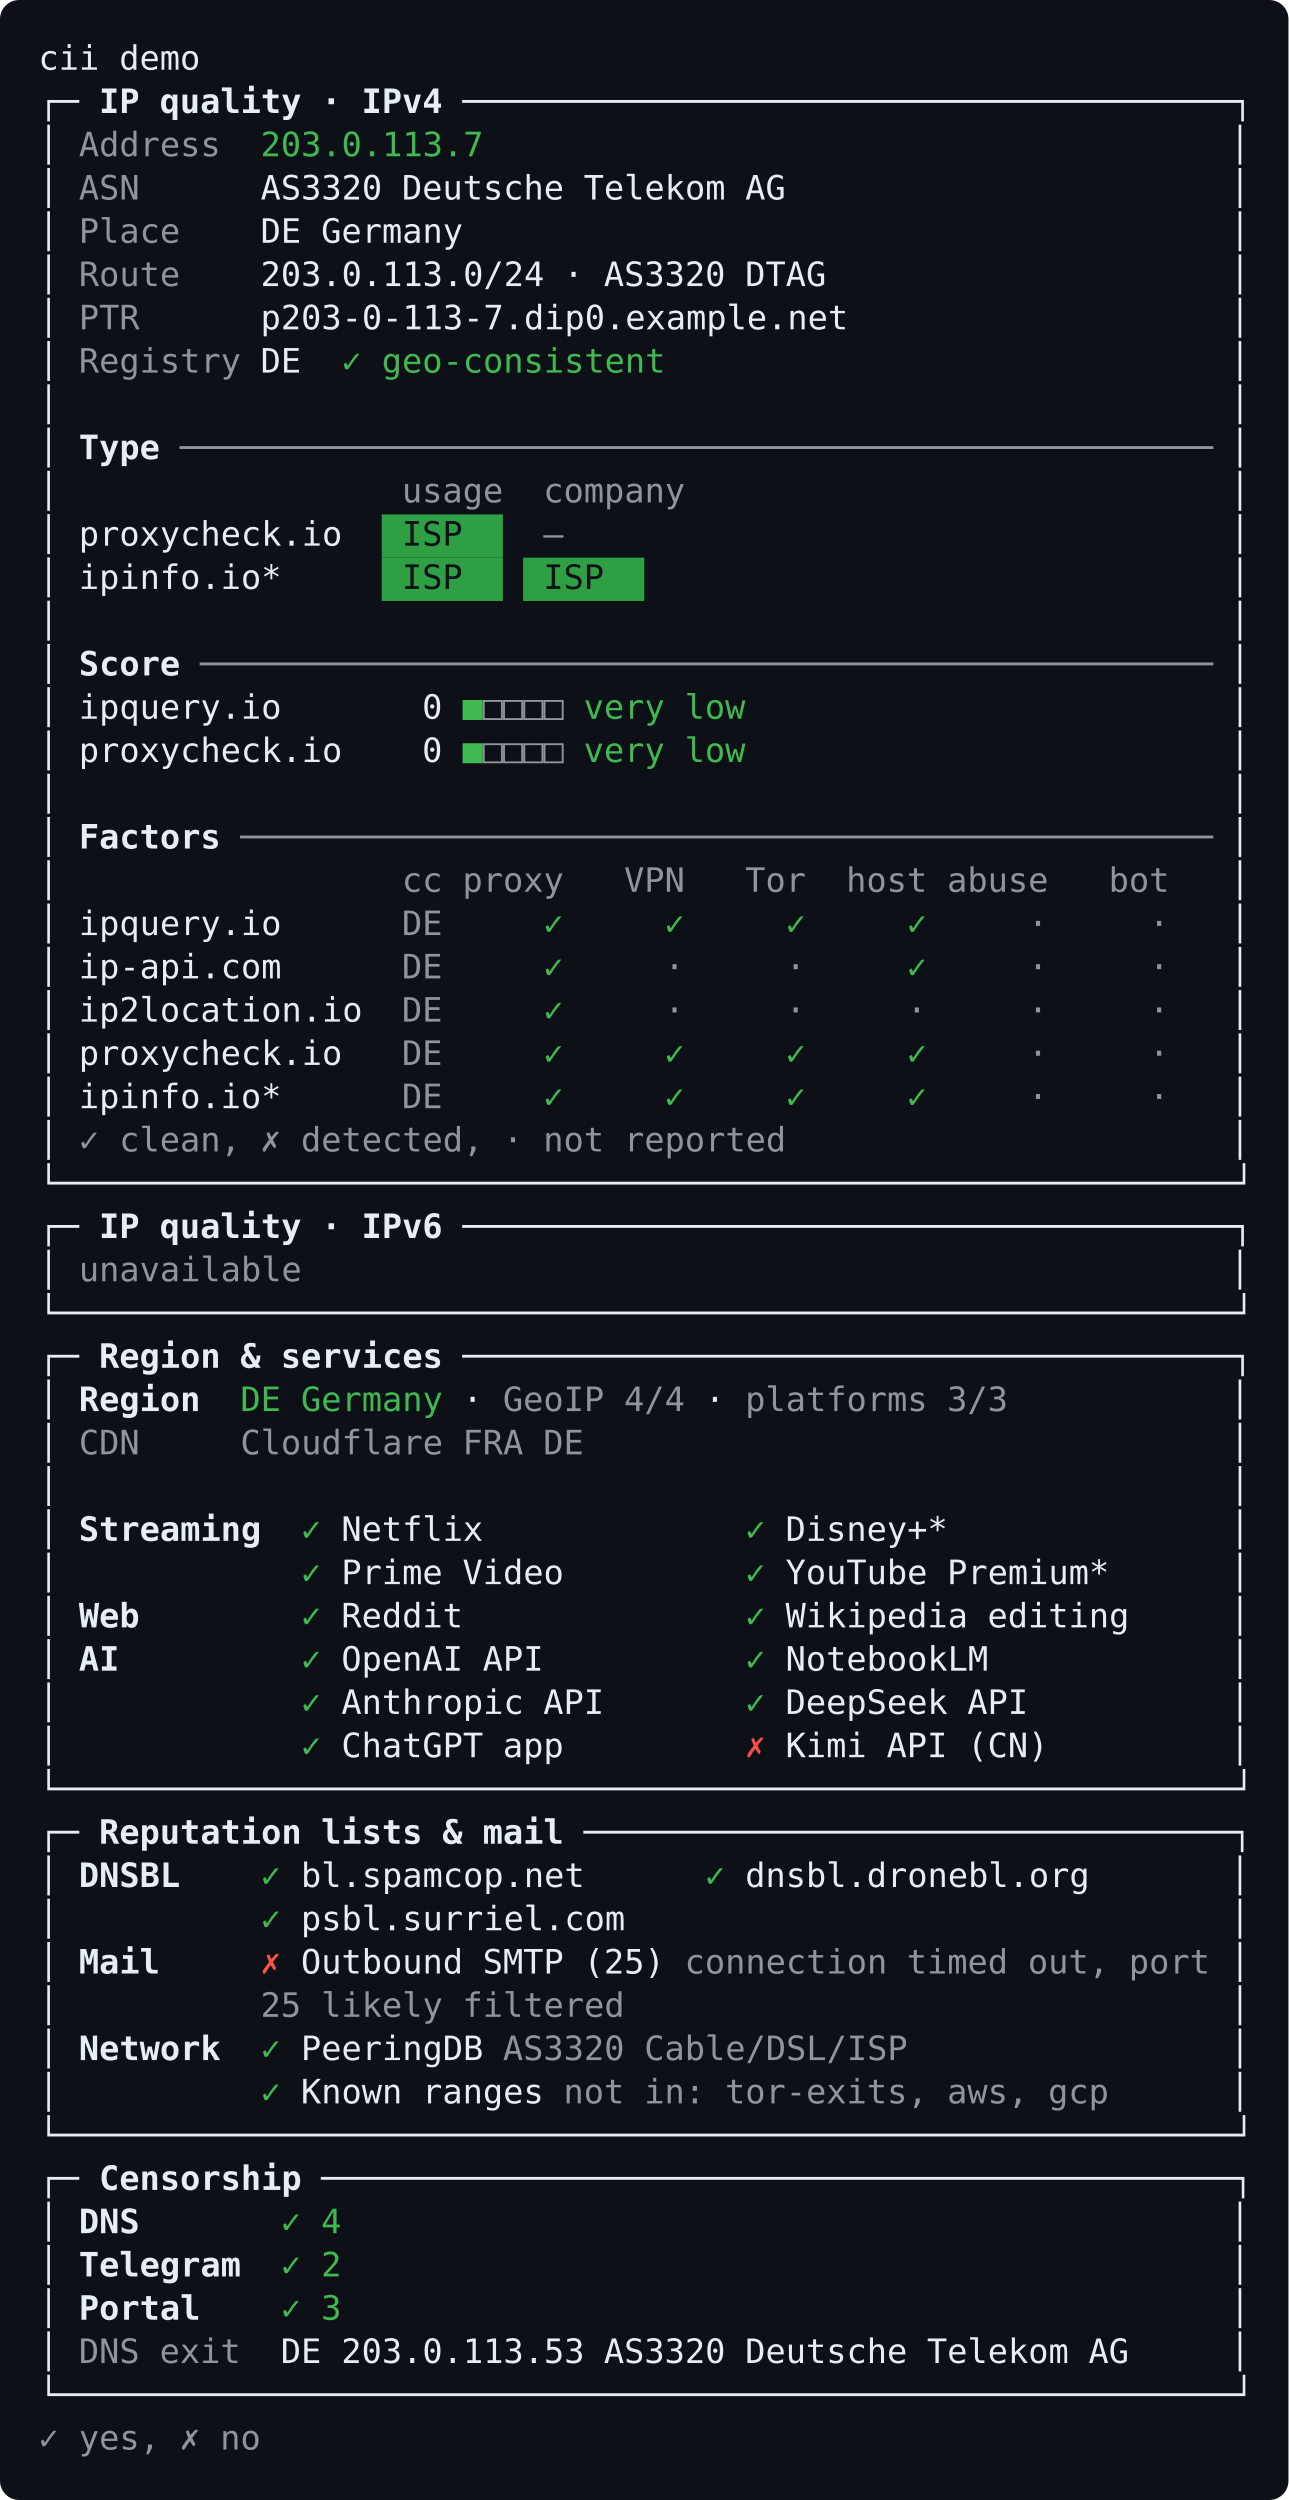
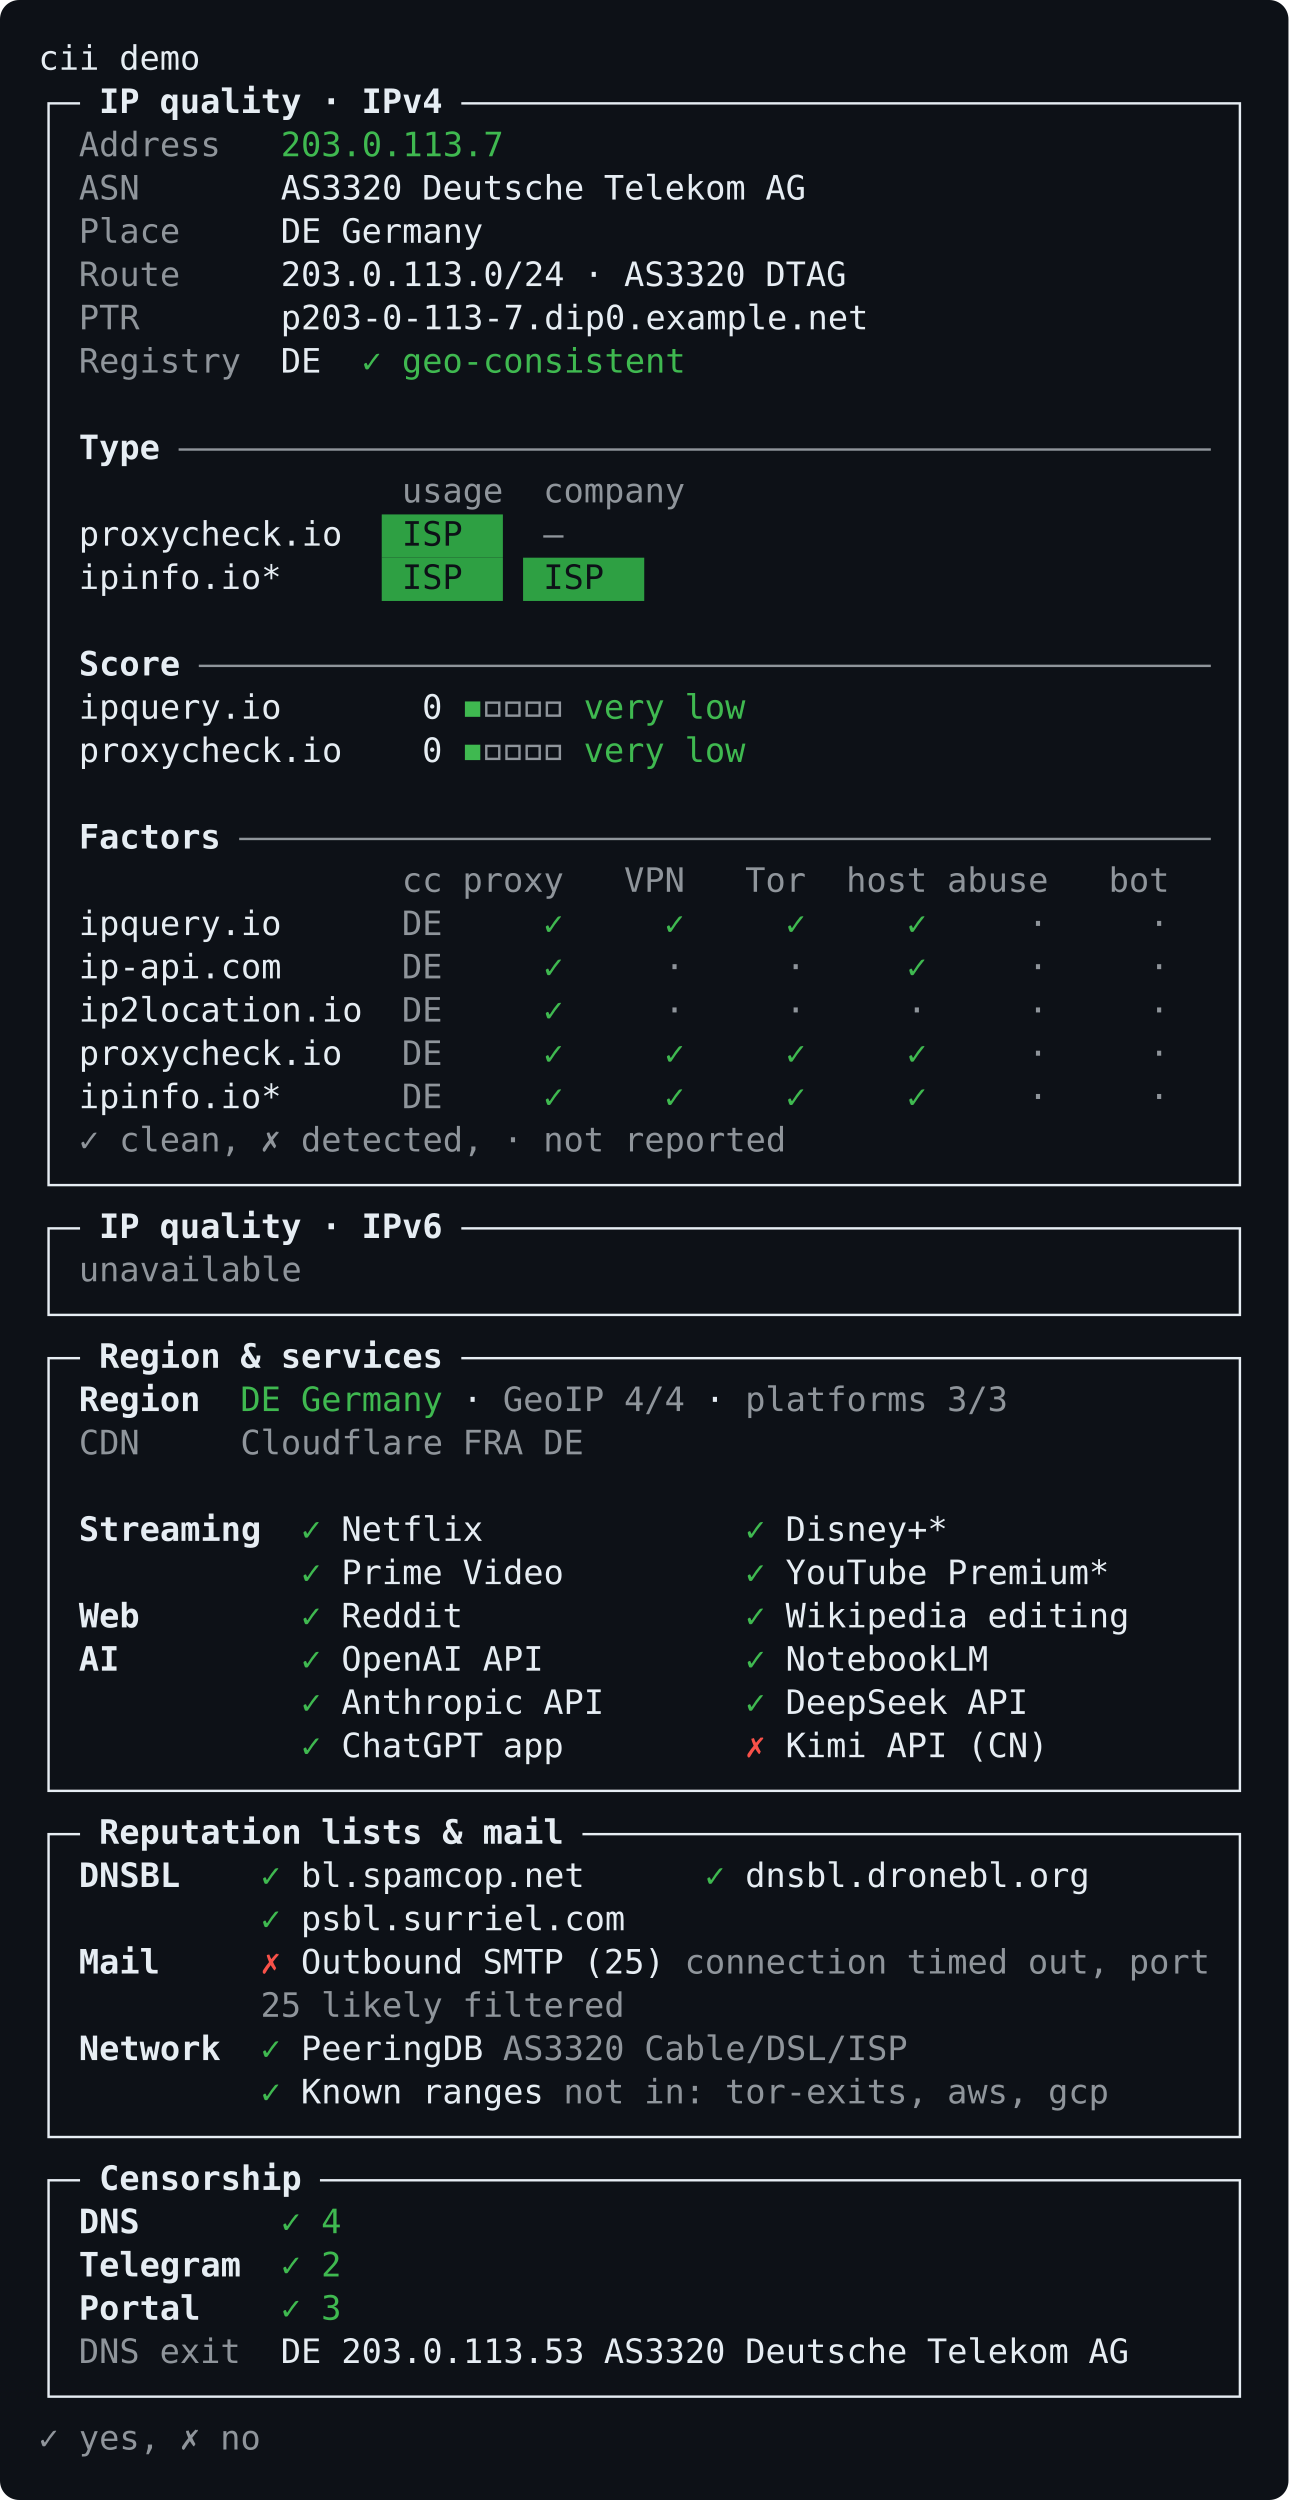
<svg xmlns="http://www.w3.org/2000/svg" width="536" height="1040" viewBox="0 0 536 1040">
-   <rect width="100%" height="100%" rx="8" fill="#0d1117" />
-   <g font-family="'JetBrains Mono','DejaVu Sans Mono',Menlo,Consolas,monospace" font-size="14" fill="#e6edf3" xml:space="preserve" style="white-space:pre;font-variant-ligatures:none">
+   <rect x="0" y="0" width="536" height="1040" rx="8" ry="8" fill="#0d1117" />
+   <g font-family="monospace" font-size="14" fill="#e6edf3" xml:space="preserve" style="white-space:pre;font-variant-ligatures:none">
    <text x="16.0" y="29">cii</text>
    <text x="49.6" y="29">demo</text>
-     <text x="16.0" y="47">┌─</text>
    <text x="41.2" y="47" font-weight="bold">IP</text>
    <text x="66.4" y="47" font-weight="bold">quality</text>
    <text x="133.6" y="47" font-weight="bold">·</text>
    <text x="150.4" y="47" font-weight="bold">IPv4</text>
-     <text x="192.4" y="47">──────────────────────────────────────┐</text>
-     <text x="16.0" y="65">│</text>
    <text x="32.8" y="65" fill-opacity="0.6">Address</text>
-     <text x="108.4" y="65" fill="#3fb950">203.0.113.7</text>
-     <text x="511.6" y="65">│</text>
-     <text x="16.0" y="83">│</text>
+     <text x="116.8" y="65" fill="#3fb950">203.0.113.7</text>
    <text x="32.8" y="83" fill-opacity="0.6">ASN</text>
-     <text x="108.4" y="83">AS3320</text>
-     <text x="167.2" y="83">Deutsche</text>
-     <text x="242.8" y="83">Telekom</text>
-     <text x="310.0" y="83">AG</text>
-     <text x="511.6" y="83">│</text>
-     <text x="16.0" y="101">│</text>
+     <text x="116.8" y="83">AS3320</text>
+     <text x="175.6" y="83">Deutsche</text>
+     <text x="251.2" y="83">Telekom</text>
+     <text x="318.4" y="83">AG</text>
    <text x="32.8" y="101" fill-opacity="0.6">Place</text>
-     <text x="108.4" y="101">DE</text>
-     <text x="133.6" y="101">Germany</text>
-     <text x="511.6" y="101">│</text>
-     <text x="16.0" y="119">│</text>
+     <text x="116.8" y="101">DE</text>
+     <text x="142.0" y="101">Germany</text>
    <text x="32.8" y="119" fill-opacity="0.6">Route</text>
-     <text x="108.4" y="119">203.0.113.0/24</text>
-     <text x="234.4" y="119">·</text>
-     <text x="251.2" y="119">AS3320</text>
-     <text x="310.0" y="119">DTAG</text>
-     <text x="511.6" y="119">│</text>
-     <text x="16.0" y="137">│</text>
+     <text x="116.8" y="119">203.0.113.0/24</text>
+     <text x="242.8" y="119">·</text>
+     <text x="259.6" y="119">AS3320</text>
+     <text x="318.4" y="119">DTAG</text>
    <text x="32.8" y="137" fill-opacity="0.6">PTR</text>
-     <text x="108.4" y="137">p203-0-113-7.dip0.example.net</text>
-     <text x="511.6" y="137">│</text>
-     <text x="16.0" y="155">│</text>
+     <text x="116.8" y="137">p203-0-113-7.dip0.example.net</text>
    <text x="32.8" y="155" fill-opacity="0.6">Registry</text>
-     <text x="108.4" y="155">DE</text>
-     <text x="142.0" y="155" fill="#3fb950">✓</text>
-     <text x="158.8" y="155" fill="#3fb950">geo-consistent</text>
-     <text x="511.6" y="155">│</text>
-     <text x="16.0" y="173">│</text>
-     <text x="511.6" y="173">│</text>
-     <text x="16.0" y="191">│</text>
+     <text x="116.8" y="155">DE</text>
+     <text x="150.4" y="155" fill="#3fb950">✓</text>
+     <text x="167.2" y="155" fill="#3fb950">geo-consistent</text>
    <text x="32.8" y="191" font-weight="bold">Type</text>
-     <text x="74.8" y="191" fill-opacity="0.6">───────────────────────────────────────────────────</text>
-     <text x="511.6" y="191">│</text>
-     <text x="16.0" y="209">│</text>
    <text x="167.2" y="209" fill-opacity="0.6">usage</text>
    <text x="226.0" y="209" fill-opacity="0.6">company</text>
-     <text x="511.6" y="209">│</text>
-     <text x="16.0" y="227">│</text>
    <text x="32.8" y="227">proxycheck.io</text>
    <rect x="158.8" y="214" width="50.4" height="18" fill="#2ea043" />
    <text x="167.2" y="227" fill="#0d1117">ISP</text>
    <text x="226.0" y="227" fill-opacity="0.6">—</text>
-     <text x="511.6" y="227">│</text>
-     <text x="16.0" y="245">│</text>
    <text x="32.8" y="245">ipinfo.io*</text>
    <rect x="158.8" y="232" width="50.4" height="18" fill="#2ea043" />
    <text x="167.2" y="245" fill="#0d1117">ISP</text>
    <rect x="217.6" y="232" width="50.4" height="18" fill="#2ea043" />
    <text x="226.0" y="245" fill="#0d1117">ISP</text>
-     <text x="511.6" y="245">│</text>
-     <text x="16.0" y="263">│</text>
-     <text x="511.6" y="263">│</text>
-     <text x="16.0" y="281">│</text>
    <text x="32.8" y="281" font-weight="bold">Score</text>
-     <text x="83.2" y="281" fill-opacity="0.6">──────────────────────────────────────────────────</text>
-     <text x="511.6" y="281">│</text>
-     <text x="16.0" y="299">│</text>
    <text x="32.8" y="299">ipquery.io</text>
    <text x="175.6" y="299">0</text>
-     <text x="192.4" y="299" fill="#3fb950">■</text>
-     <text x="200.8" y="299" fill-opacity="0.6">□□□□</text>
    <text x="242.8" y="299" fill="#3fb950">very</text>
    <text x="284.8" y="299" fill="#3fb950">low</text>
-     <text x="511.6" y="299">│</text>
-     <text x="16.0" y="317">│</text>
    <text x="32.8" y="317">proxycheck.io</text>
    <text x="175.6" y="317">0</text>
-     <text x="192.4" y="317" fill="#3fb950">■</text>
-     <text x="200.8" y="317" fill-opacity="0.6">□□□□</text>
    <text x="242.8" y="317" fill="#3fb950">very</text>
    <text x="284.8" y="317" fill="#3fb950">low</text>
-     <text x="511.6" y="317">│</text>
-     <text x="16.0" y="335">│</text>
-     <text x="511.6" y="335">│</text>
-     <text x="16.0" y="353">│</text>
    <text x="32.8" y="353" font-weight="bold">Factors</text>
-     <text x="100.0" y="353" fill-opacity="0.6">────────────────────────────────────────────────</text>
-     <text x="511.6" y="353">│</text>
-     <text x="16.0" y="371">│</text>
    <text x="167.2" y="371" fill-opacity="0.6">cc</text>
    <text x="192.4" y="371" fill-opacity="0.6">proxy</text>
    <text x="259.6" y="371" fill-opacity="0.6">VPN</text>
    <text x="310.0" y="371" fill-opacity="0.6">Tor</text>
    <text x="352.0" y="371" fill-opacity="0.6">host</text>
    <text x="394.0" y="371" fill-opacity="0.6">abuse</text>
    <text x="461.2" y="371" fill-opacity="0.6">bot</text>
-     <text x="511.6" y="371">│</text>
-     <text x="16.0" y="389">│</text>
    <text x="32.8" y="389">ipquery.io</text>
    <text x="167.2" y="389" fill-opacity="0.6">DE</text>
    <text x="226.0" y="389" fill="#3fb950">✓</text>
    <text x="276.4" y="389" fill="#3fb950">✓</text>
    <text x="326.8" y="389" fill="#3fb950">✓</text>
    <text x="377.2" y="389" fill="#3fb950">✓</text>
    <text x="427.6" y="389" fill-opacity="0.6">·</text>
    <text x="478.0" y="389" fill-opacity="0.6">·</text>
-     <text x="511.6" y="389">│</text>
-     <text x="16.0" y="407">│</text>
    <text x="32.8" y="407">ip-api.com</text>
    <text x="167.2" y="407" fill-opacity="0.6">DE</text>
    <text x="226.0" y="407" fill="#3fb950">✓</text>
    <text x="276.4" y="407" fill-opacity="0.6">·</text>
    <text x="326.8" y="407" fill-opacity="0.6">·</text>
    <text x="377.2" y="407" fill="#3fb950">✓</text>
    <text x="427.6" y="407" fill-opacity="0.6">·</text>
    <text x="478.0" y="407" fill-opacity="0.6">·</text>
-     <text x="511.6" y="407">│</text>
-     <text x="16.0" y="425">│</text>
    <text x="32.8" y="425">ip2location.io</text>
    <text x="167.2" y="425" fill-opacity="0.6">DE</text>
    <text x="226.0" y="425" fill="#3fb950">✓</text>
    <text x="276.4" y="425" fill-opacity="0.6">·</text>
    <text x="326.8" y="425" fill-opacity="0.6">·</text>
    <text x="377.2" y="425" fill-opacity="0.6">·</text>
    <text x="427.6" y="425" fill-opacity="0.6">·</text>
    <text x="478.0" y="425" fill-opacity="0.6">·</text>
-     <text x="511.6" y="425">│</text>
-     <text x="16.0" y="443">│</text>
    <text x="32.8" y="443">proxycheck.io</text>
    <text x="167.2" y="443" fill-opacity="0.6">DE</text>
    <text x="226.0" y="443" fill="#3fb950">✓</text>
    <text x="276.4" y="443" fill="#3fb950">✓</text>
    <text x="326.8" y="443" fill="#3fb950">✓</text>
    <text x="377.2" y="443" fill="#3fb950">✓</text>
    <text x="427.6" y="443" fill-opacity="0.6">·</text>
    <text x="478.0" y="443" fill-opacity="0.6">·</text>
-     <text x="511.6" y="443">│</text>
-     <text x="16.0" y="461">│</text>
    <text x="32.8" y="461">ipinfo.io*</text>
    <text x="167.2" y="461" fill-opacity="0.6">DE</text>
    <text x="226.0" y="461" fill="#3fb950">✓</text>
    <text x="276.4" y="461" fill="#3fb950">✓</text>
    <text x="326.8" y="461" fill="#3fb950">✓</text>
    <text x="377.2" y="461" fill="#3fb950">✓</text>
    <text x="427.6" y="461" fill-opacity="0.6">·</text>
    <text x="478.0" y="461" fill-opacity="0.6">·</text>
-     <text x="511.6" y="461">│</text>
-     <text x="16.0" y="479">│</text>
    <text x="32.8" y="479" fill-opacity="0.6">✓</text>
    <text x="49.6" y="479" fill-opacity="0.6">clean,</text>
    <text x="108.4" y="479" fill-opacity="0.6">✗</text>
    <text x="125.2" y="479" fill-opacity="0.6">detected,</text>
    <text x="209.2" y="479" fill-opacity="0.6">·</text>
    <text x="226.0" y="479" fill-opacity="0.6">not</text>
    <text x="259.6" y="479" fill-opacity="0.6">reported</text>
-     <text x="511.6" y="479">│</text>
-     <text x="16.0" y="497">└──────────────────────────────────────────────────────────┘</text>
-     <text x="16.0" y="515">┌─</text>
    <text x="41.2" y="515" font-weight="bold">IP</text>
    <text x="66.4" y="515" font-weight="bold">quality</text>
    <text x="133.6" y="515" font-weight="bold">·</text>
    <text x="150.4" y="515" font-weight="bold">IPv6</text>
-     <text x="192.4" y="515">──────────────────────────────────────┐</text>
-     <text x="16.0" y="533">│</text>
    <text x="32.8" y="533" fill-opacity="0.6">unavailable</text>
-     <text x="511.6" y="533">│</text>
-     <text x="16.0" y="551">└──────────────────────────────────────────────────────────┘</text>
-     <text x="16.0" y="569">┌─</text>
    <text x="41.2" y="569" font-weight="bold">Region</text>
    <text x="100.0" y="569" font-weight="bold">&amp;</text>
    <text x="116.8" y="569" font-weight="bold">services</text>
-     <text x="192.4" y="569">──────────────────────────────────────┐</text>
-     <text x="16.0" y="587">│</text>
    <text x="32.8" y="587" font-weight="bold">Region</text>
    <text x="100.0" y="587" fill="#3fb950">DE</text>
    <text x="125.2" y="587" fill="#3fb950">Germany</text>
    <text x="192.4" y="587">·</text>
    <text x="209.2" y="587" fill-opacity="0.6">GeoIP</text>
    <text x="259.6" y="587" fill-opacity="0.6">4/4</text>
    <text x="293.2" y="587">·</text>
    <text x="310.0" y="587" fill-opacity="0.6">platforms</text>
    <text x="394.0" y="587" fill-opacity="0.6">3/3</text>
-     <text x="511.6" y="587">│</text>
-     <text x="16.0" y="605">│</text>
    <text x="32.8" y="605" fill-opacity="0.6">CDN</text>
    <text x="100.0" y="605" fill-opacity="0.6">Cloudflare</text>
    <text x="192.4" y="605" fill-opacity="0.6">FRA</text>
    <text x="226.0" y="605" fill-opacity="0.6">DE</text>
-     <text x="511.6" y="605">│</text>
-     <text x="16.0" y="623">│</text>
-     <text x="511.6" y="623">│</text>
-     <text x="16.0" y="641">│</text>
    <text x="32.8" y="641" font-weight="bold">Streaming</text>
    <text x="125.2" y="641" fill="#3fb950">✓</text>
    <text x="142.0" y="641">Netflix</text>
    <text x="310.0" y="641" fill="#3fb950">✓</text>
    <text x="326.8" y="641">Disney+*</text>
-     <text x="511.6" y="641">│</text>
-     <text x="16.0" y="659">│</text>
    <text x="125.2" y="659" fill="#3fb950">✓</text>
    <text x="142.0" y="659">Prime</text>
    <text x="192.4" y="659">Video</text>
    <text x="310.0" y="659" fill="#3fb950">✓</text>
    <text x="326.8" y="659">YouTube</text>
    <text x="394.0" y="659">Premium*</text>
-     <text x="511.6" y="659">│</text>
-     <text x="16.0" y="677">│</text>
    <text x="32.8" y="677" font-weight="bold">Web</text>
    <text x="125.2" y="677" fill="#3fb950">✓</text>
    <text x="142.0" y="677">Reddit</text>
    <text x="310.0" y="677" fill="#3fb950">✓</text>
    <text x="326.8" y="677">Wikipedia</text>
    <text x="410.8" y="677">editing</text>
-     <text x="511.6" y="677">│</text>
-     <text x="16.0" y="695">│</text>
    <text x="32.8" y="695" font-weight="bold">AI</text>
    <text x="125.2" y="695" fill="#3fb950">✓</text>
    <text x="142.0" y="695">OpenAI</text>
    <text x="200.8" y="695">API</text>
    <text x="310.0" y="695" fill="#3fb950">✓</text>
    <text x="326.8" y="695">NotebookLM</text>
-     <text x="511.6" y="695">│</text>
-     <text x="16.0" y="713">│</text>
    <text x="125.2" y="713" fill="#3fb950">✓</text>
    <text x="142.0" y="713">Anthropic</text>
    <text x="226.0" y="713">API</text>
    <text x="310.0" y="713" fill="#3fb950">✓</text>
    <text x="326.8" y="713">DeepSeek</text>
    <text x="402.4" y="713">API</text>
-     <text x="511.6" y="713">│</text>
-     <text x="16.0" y="731">│</text>
    <text x="125.2" y="731" fill="#3fb950">✓</text>
    <text x="142.0" y="731">ChatGPT</text>
    <text x="209.2" y="731">app</text>
    <text x="310.0" y="731" fill="#f85149">✗</text>
    <text x="326.8" y="731">Kimi</text>
    <text x="368.8" y="731">API</text>
    <text x="402.4" y="731">(CN)</text>
-     <text x="511.6" y="731">│</text>
-     <text x="16.0" y="749">└──────────────────────────────────────────────────────────┘</text>
-     <text x="16.0" y="767">┌─</text>
    <text x="41.2" y="767" font-weight="bold">Reputation</text>
    <text x="133.6" y="767" font-weight="bold">lists</text>
    <text x="184.0" y="767" font-weight="bold">&amp;</text>
    <text x="200.8" y="767" font-weight="bold">mail</text>
-     <text x="242.8" y="767">────────────────────────────────┐</text>
-     <text x="16.0" y="785">│</text>
    <text x="32.8" y="785" font-weight="bold">DNSBL</text>
    <text x="108.4" y="785" fill="#3fb950">✓</text>
    <text x="125.2" y="785">bl.spamcop.net</text>
    <text x="293.2" y="785" fill="#3fb950">✓</text>
    <text x="310.0" y="785">dnsbl.dronebl.org</text>
-     <text x="511.6" y="785">│</text>
-     <text x="16.0" y="803">│</text>
    <text x="108.4" y="803" fill="#3fb950">✓</text>
    <text x="125.2" y="803">psbl.surriel.com</text>
-     <text x="511.6" y="803">│</text>
-     <text x="16.0" y="821">│</text>
    <text x="32.8" y="821" font-weight="bold">Mail</text>
    <text x="108.4" y="821" fill="#f85149">✗</text>
    <text x="125.2" y="821">Outbound</text>
    <text x="200.8" y="821">SMTP</text>
    <text x="242.8" y="821">(25)</text>
    <text x="284.8" y="821" fill-opacity="0.6">connection</text>
    <text x="377.2" y="821" fill-opacity="0.6">timed</text>
    <text x="427.6" y="821" fill-opacity="0.6">out,</text>
    <text x="469.6" y="821" fill-opacity="0.6">port</text>
-     <text x="511.6" y="821">│</text>
-     <text x="16.0" y="839">│</text>
    <text x="108.4" y="839" fill-opacity="0.6">25</text>
    <text x="133.6" y="839" fill-opacity="0.6">likely</text>
    <text x="192.4" y="839" fill-opacity="0.6">filtered</text>
-     <text x="511.6" y="839">│</text>
-     <text x="16.0" y="857">│</text>
    <text x="32.8" y="857" font-weight="bold">Network</text>
    <text x="108.4" y="857" fill="#3fb950">✓</text>
    <text x="125.2" y="857">PeeringDB</text>
    <text x="209.2" y="857" fill-opacity="0.6">AS3320</text>
    <text x="268.0" y="857" fill-opacity="0.6">Cable/DSL/ISP</text>
-     <text x="511.6" y="857">│</text>
-     <text x="16.0" y="875">│</text>
    <text x="108.4" y="875" fill="#3fb950">✓</text>
    <text x="125.2" y="875">Known</text>
    <text x="175.6" y="875">ranges</text>
    <text x="234.4" y="875" fill-opacity="0.6">not</text>
    <text x="268.0" y="875" fill-opacity="0.6">in:</text>
    <text x="301.6" y="875" fill-opacity="0.6">tor-exits,</text>
    <text x="394.0" y="875" fill-opacity="0.6">aws,</text>
    <text x="436.0" y="875" fill-opacity="0.6">gcp</text>
-     <text x="511.6" y="875">│</text>
-     <text x="16.0" y="893">└──────────────────────────────────────────────────────────┘</text>
-     <text x="16.0" y="911">┌─</text>
    <text x="41.2" y="911" font-weight="bold">Censorship</text>
-     <text x="133.6" y="911">─────────────────────────────────────────────┐</text>
-     <text x="16.0" y="929">│</text>
    <text x="32.8" y="929" font-weight="bold">DNS</text>
    <text x="116.8" y="929" fill="#3fb950">✓</text>
    <text x="133.6" y="929" fill="#3fb950">4</text>
-     <text x="511.6" y="929">│</text>
-     <text x="16.0" y="947">│</text>
    <text x="32.8" y="947" font-weight="bold">Telegram</text>
    <text x="116.8" y="947" fill="#3fb950">✓</text>
    <text x="133.6" y="947" fill="#3fb950">2</text>
-     <text x="511.6" y="947">│</text>
-     <text x="16.0" y="965">│</text>
    <text x="32.8" y="965" font-weight="bold">Portal</text>
    <text x="116.8" y="965" fill="#3fb950">✓</text>
    <text x="133.6" y="965" fill="#3fb950">3</text>
-     <text x="511.6" y="965">│</text>
-     <text x="16.0" y="983">│</text>
    <text x="32.8" y="983" fill-opacity="0.6">DNS</text>
    <text x="66.4" y="983" fill-opacity="0.6">exit</text>
    <text x="116.8" y="983">DE</text>
    <text x="142.0" y="983">203.0.113.53</text>
    <text x="251.2" y="983">AS3320</text>
    <text x="310.0" y="983">Deutsche</text>
    <text x="385.6" y="983">Telekom</text>
    <text x="452.8" y="983">AG</text>
-     <text x="511.6" y="983">│</text>
-     <text x="16.0" y="1001">└──────────────────────────────────────────────────────────┘</text>
    <text x="16.0" y="1019" fill-opacity="0.6">✓</text>
    <text x="32.8" y="1019" fill-opacity="0.6">yes,</text>
    <text x="74.8" y="1019" fill-opacity="0.6">✗</text>
    <text x="91.6" y="1019" fill-opacity="0.6">no</text>
  </g>
+   <rect x="193.4" y="291.8" width="6.4" height="6.4" fill="#3fb950" />
+   <rect x="202.3" y="292.3" width="5.4" height="5.4" fill="none" stroke="#e6edf3" stroke-opacity="0.6" />
+   <rect x="210.7" y="292.3" width="5.4" height="5.4" fill="none" stroke="#e6edf3" stroke-opacity="0.6" />
+   <rect x="219.1" y="292.3" width="5.4" height="5.4" fill="none" stroke="#e6edf3" stroke-opacity="0.6" />
+   <rect x="227.5" y="292.3" width="5.4" height="5.4" fill="none" stroke="#e6edf3" stroke-opacity="0.6" />
+   <rect x="193.4" y="309.8" width="6.4" height="6.4" fill="#3fb950" />
+   <rect x="202.3" y="310.3" width="5.4" height="5.4" fill="none" stroke="#e6edf3" stroke-opacity="0.6" />
+   <rect x="210.7" y="310.3" width="5.4" height="5.4" fill="none" stroke="#e6edf3" stroke-opacity="0.6" />
+   <rect x="219.1" y="310.3" width="5.4" height="5.4" fill="none" stroke="#e6edf3" stroke-opacity="0.6" />
+   <rect x="227.5" y="310.3" width="5.4" height="5.4" fill="none" stroke="#e6edf3" stroke-opacity="0.6" />
+   <path fill="none" stroke-width="1" stroke-linecap="square" stroke="#e6edf3" d="M20.2 43.0H32.8M192.4 43.0H515.8M20.2 493.0H515.8M20.2 511.0H32.8M192.4 511.0H515.8M20.2 547.0H515.8M20.2 565.0H32.8M192.4 565.0H515.8M20.2 745.0H515.8M20.2 763.0H32.8M242.8 763.0H515.8M20.2 889.0H515.8M20.2 907.0H32.8M133.6 907.0H515.8M20.2 997.0H515.8M20.2 43.0V493.0M20.2 511.0V547.0M20.2 565.0V745.0M20.2 763.0V889.0M20.2 907.0V997.0M515.8 43.0V493.0M515.8 511.0V547.0M515.8 565.0V745.0M515.8 763.0V889.0M515.8 907.0V997.0" />
+   <path fill="none" stroke-width="1" stroke-linecap="square" stroke="#e6edf3" stroke-opacity="0.6" d="M74.8 187.0H503.2M83.2 277.0H503.2M100.0 349.0H503.2" />
</svg>
